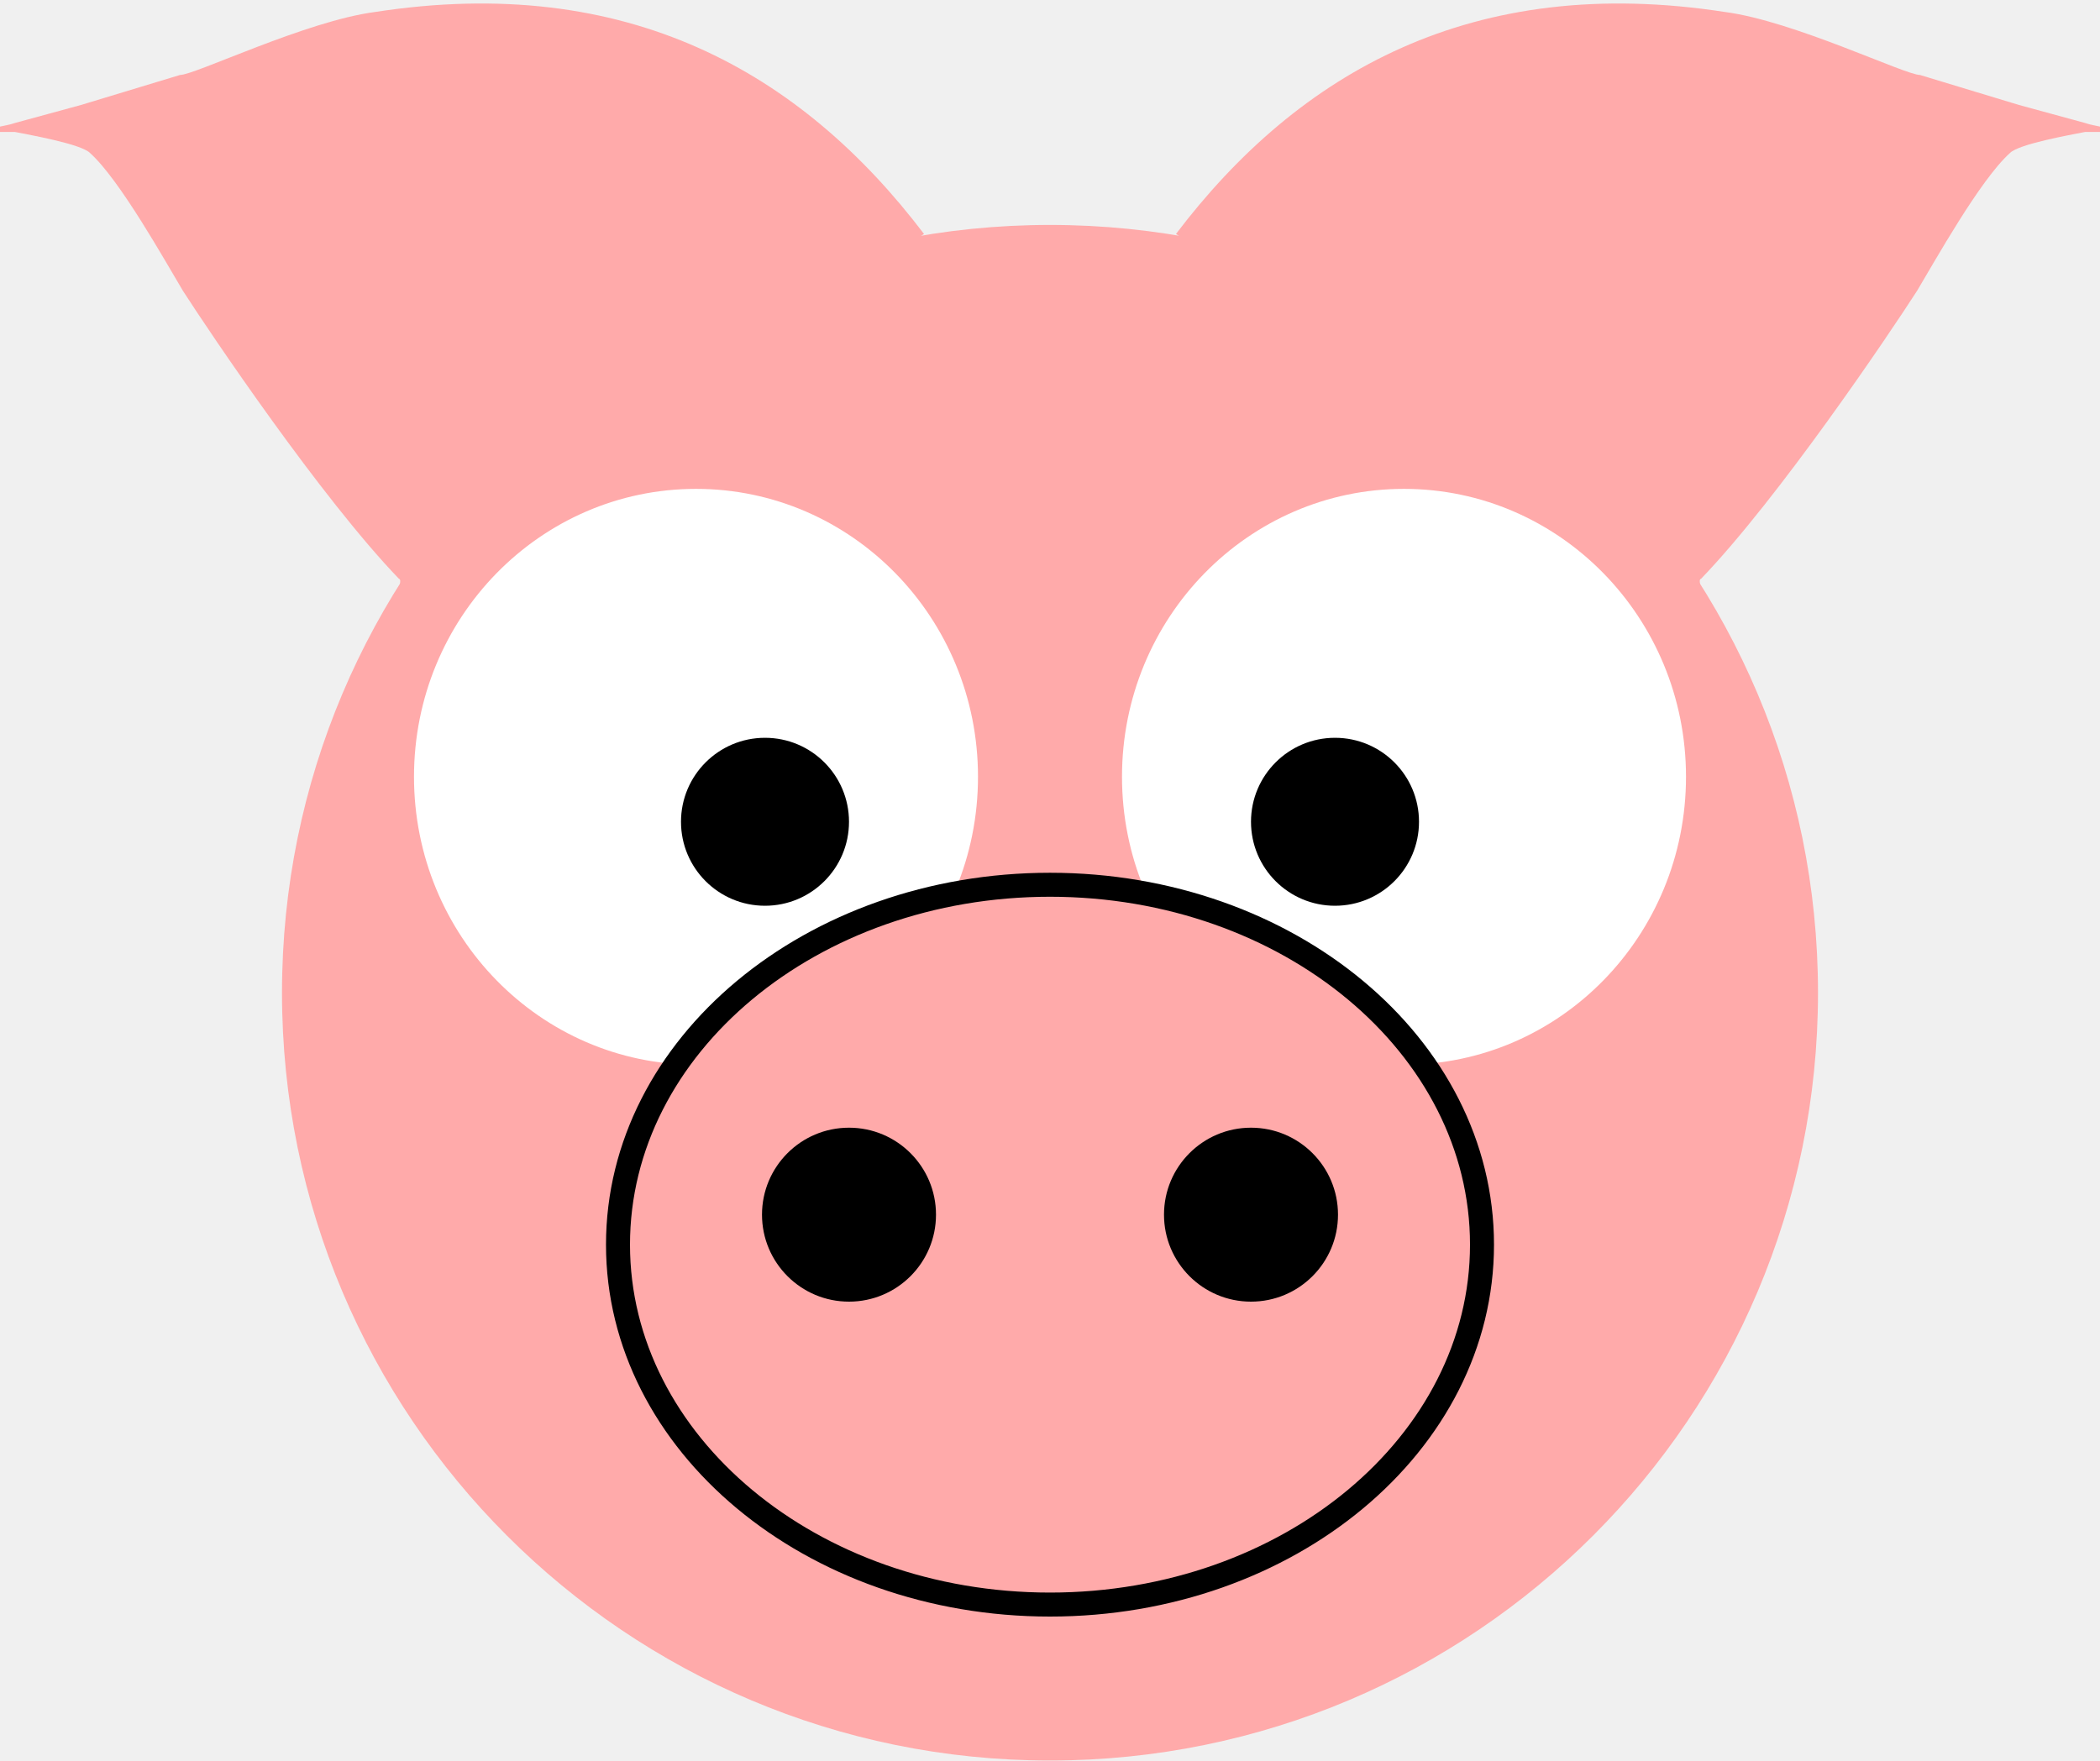
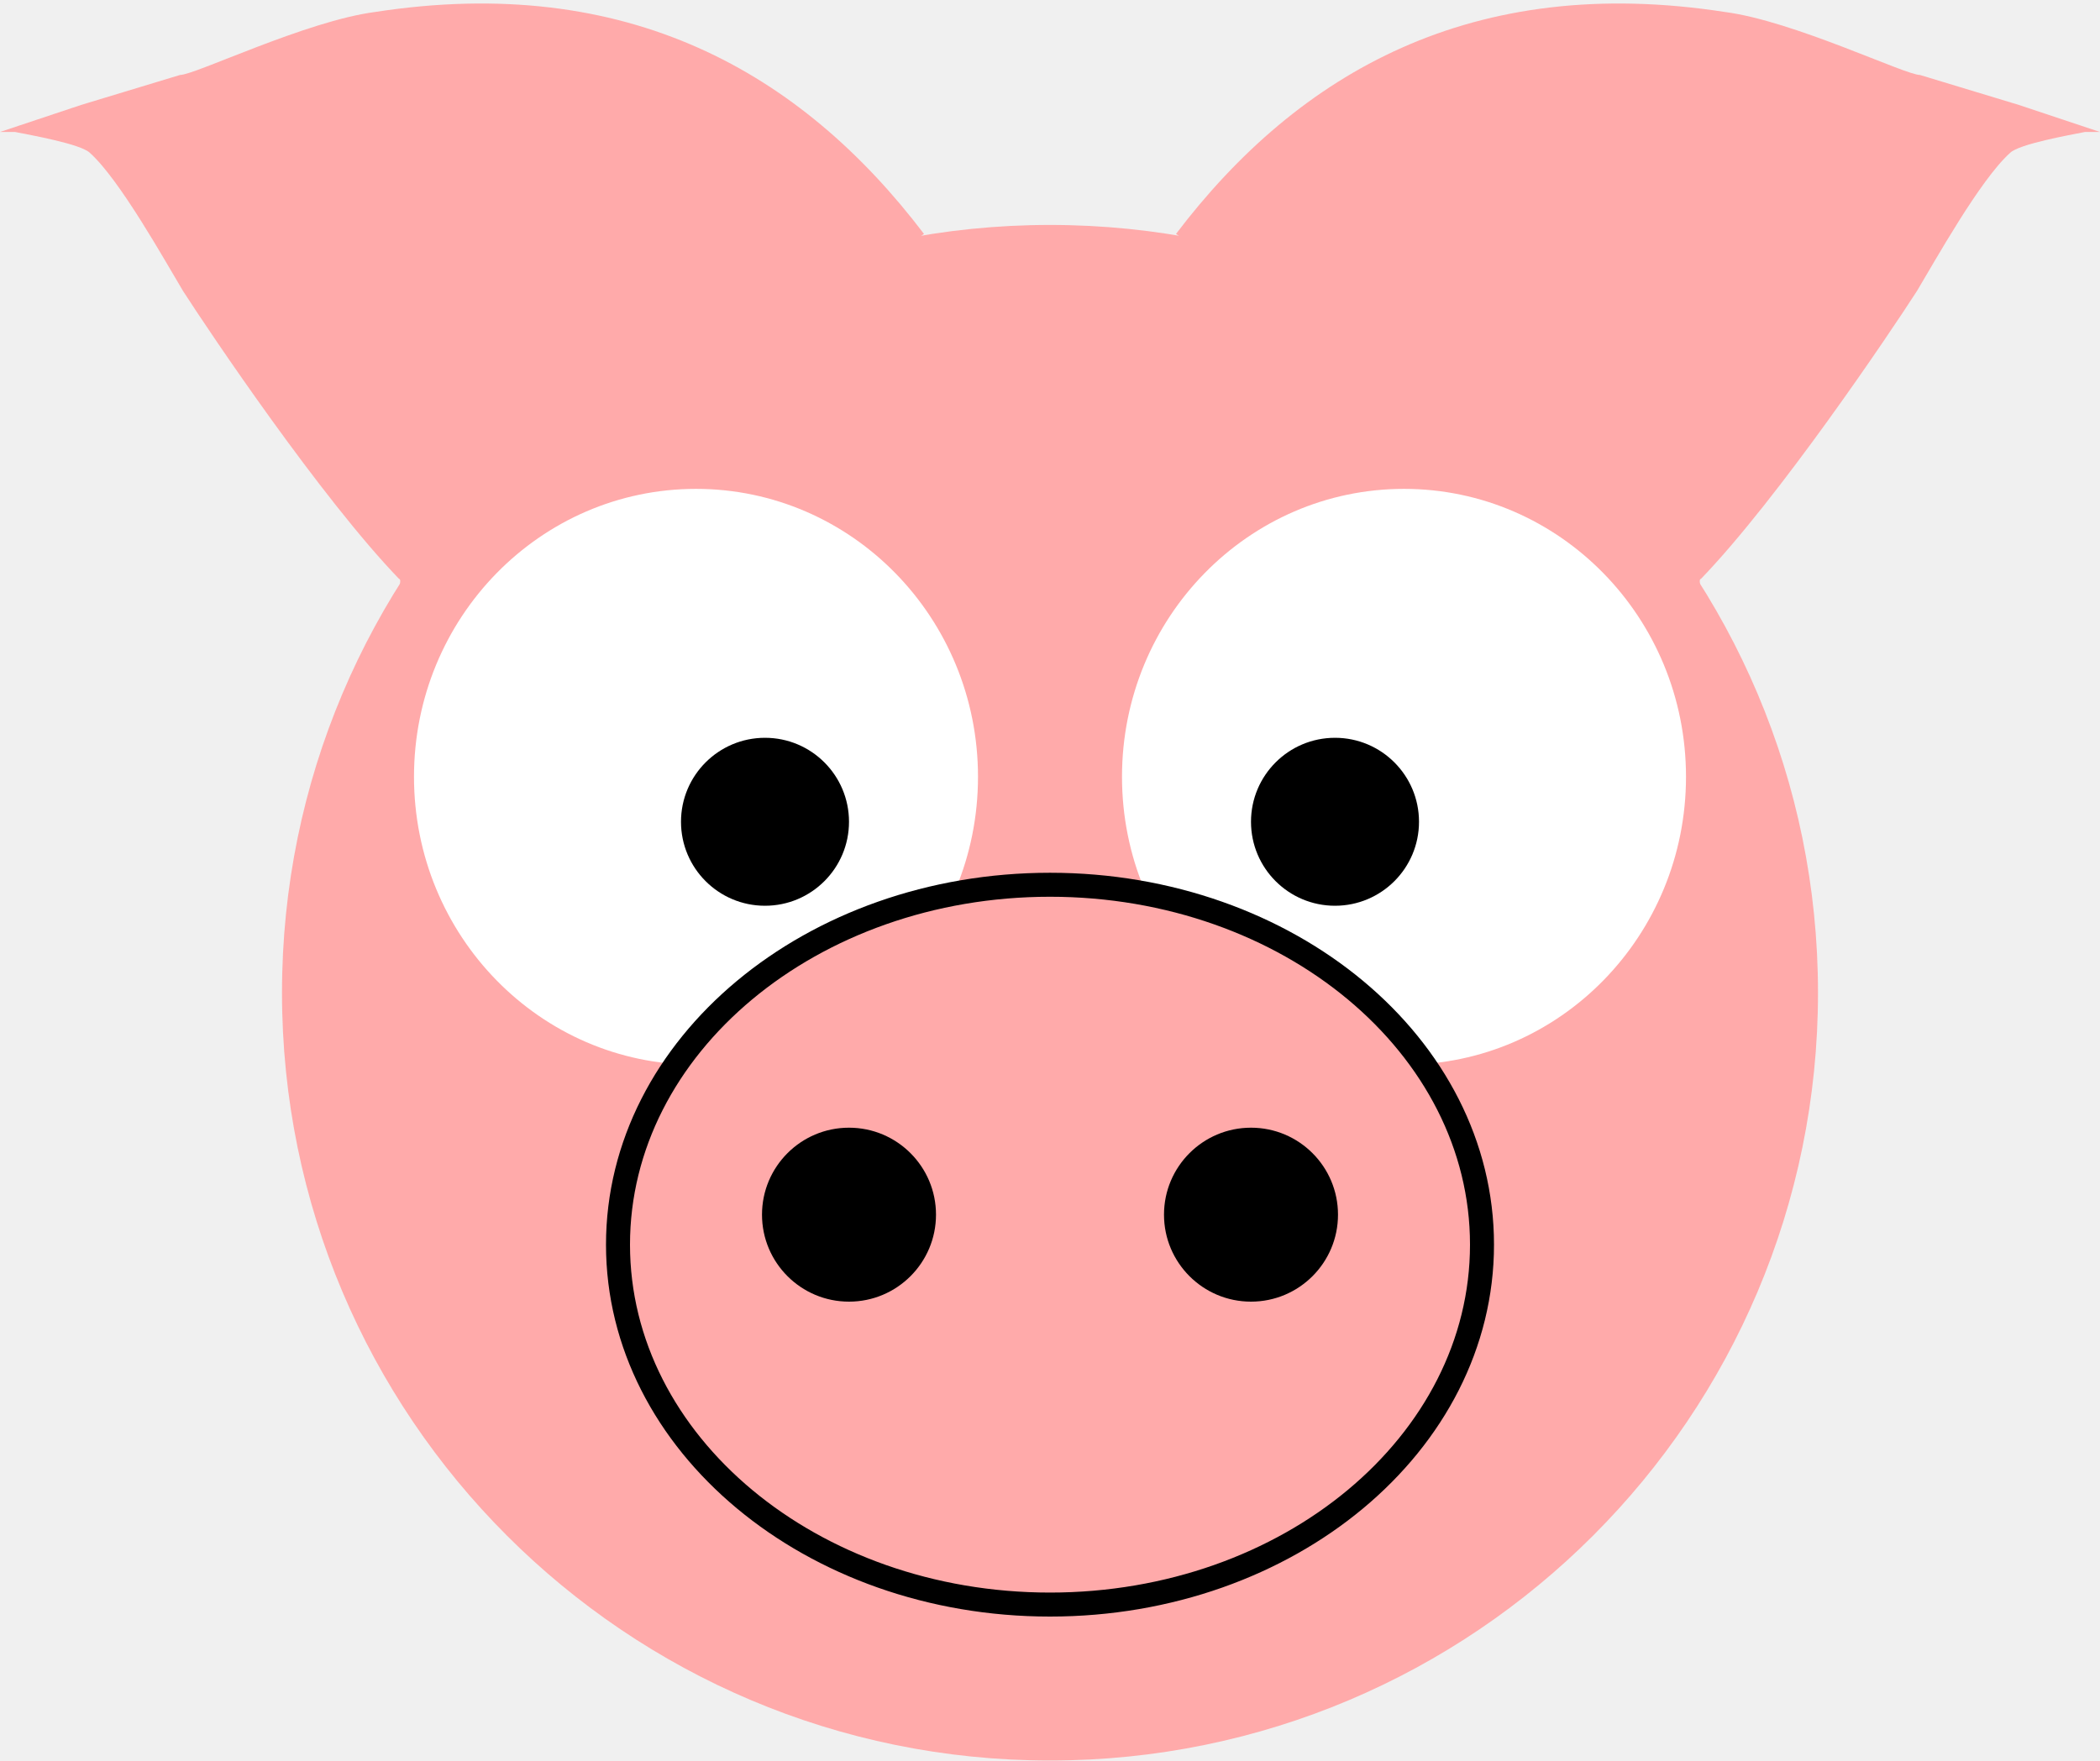
<svg xmlns="http://www.w3.org/2000/svg" width="700" height="587" version="1.1">
-   <path d="M 132 198     C 133 197 134 193 133 193     C 107 166 70 111 61 97     C 55 87 40 60 30 51     C 27 48 10 45 5 44     L 0 44     C -1 44 -4 43 -3 43     C 0 42 2 42 5 41     L 27 35     L 60 25     C 65 25 102 7 125 4     C 209 -9 267 24 308 78   z" fill="#FAA" />
-   <path d="M 568 198     C 567 197 566 193 567 193     C 593 166 630 111 639 97     C 645 87 660 60 670 51     C 673 48 690 45 695 44     L 700 44     C 701 44 704 43 703 43     C 700 42 698 42 695 41     L 673 35     L 640 25     C 635 25 598 7 575 4     C 491 -9 433 24 392 78   z" fill="#FAA" />
+   <path d="M 132 198     C 133 197 134 193 133 193     C 107 166 70 111 61 97     C 55 87 40 60 30 51     C 27 48 10 45 5 44     L 0 44     L 27 35     L 60 25     C 65 25 102 7 125 4     C 209 -9 267 24 308 78   z" fill="#FAA" />
+   <path d="M 568 198     C 567 197 566 193 567 193     C 593 166 630 111 639 97     C 645 87 660 60 670 51     C 673 48 690 45 695 44     L 700 44     L 673 35     L 640 25     C 635 25 598 7 575 4     C 491 -9 433 24 392 78   z" fill="#FAA" />
  <circle cx="350" cy="331" r="256" fill="#FAA" />
  <ellipse cx="232" cy="259" rx="94" ry="96" fill="#FFF" />
  <circle cx="255" cy="274" r="28" fill="#000" />
  <ellipse cx="468" cy="259" rx="94" ry="96" fill="#FFF" />
  <circle cx="445" cy="274" r="28" fill="#000" />
  <ellipse cx="350" cy="415" rx="144" ry="120" fill="#FAA" stroke="#000" stroke-width="8" />
  <circle cx="283" cy="405" r="29" fill="#000" />
  <circle cx="417" cy="405" r="29" fill="#000" />
</svg>
